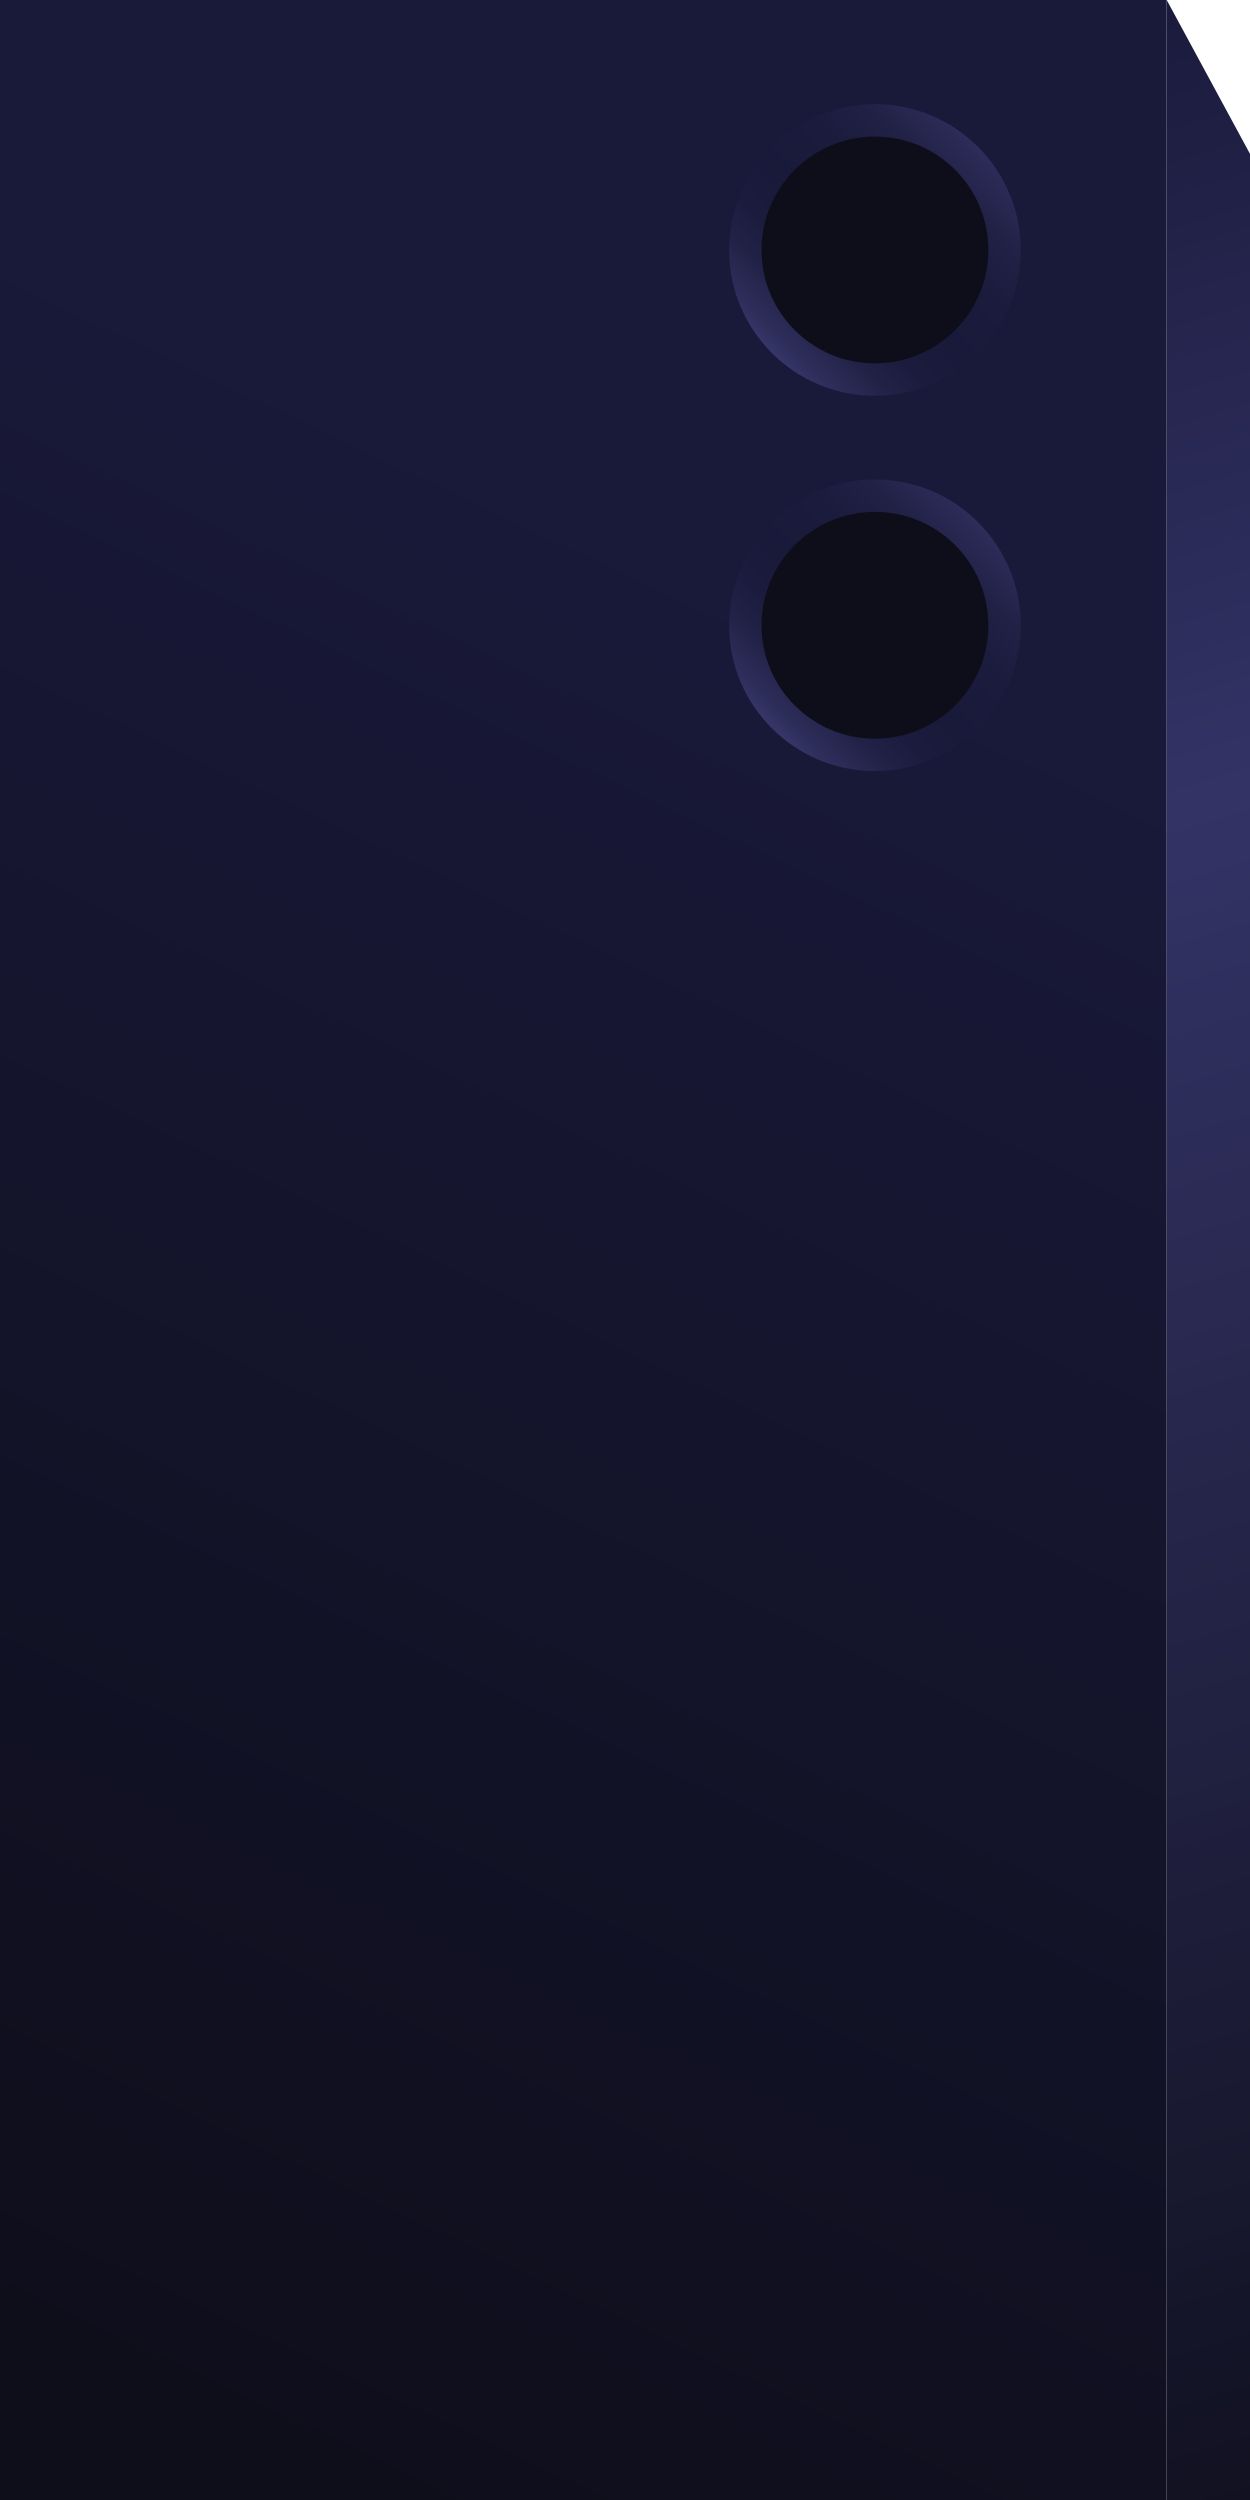
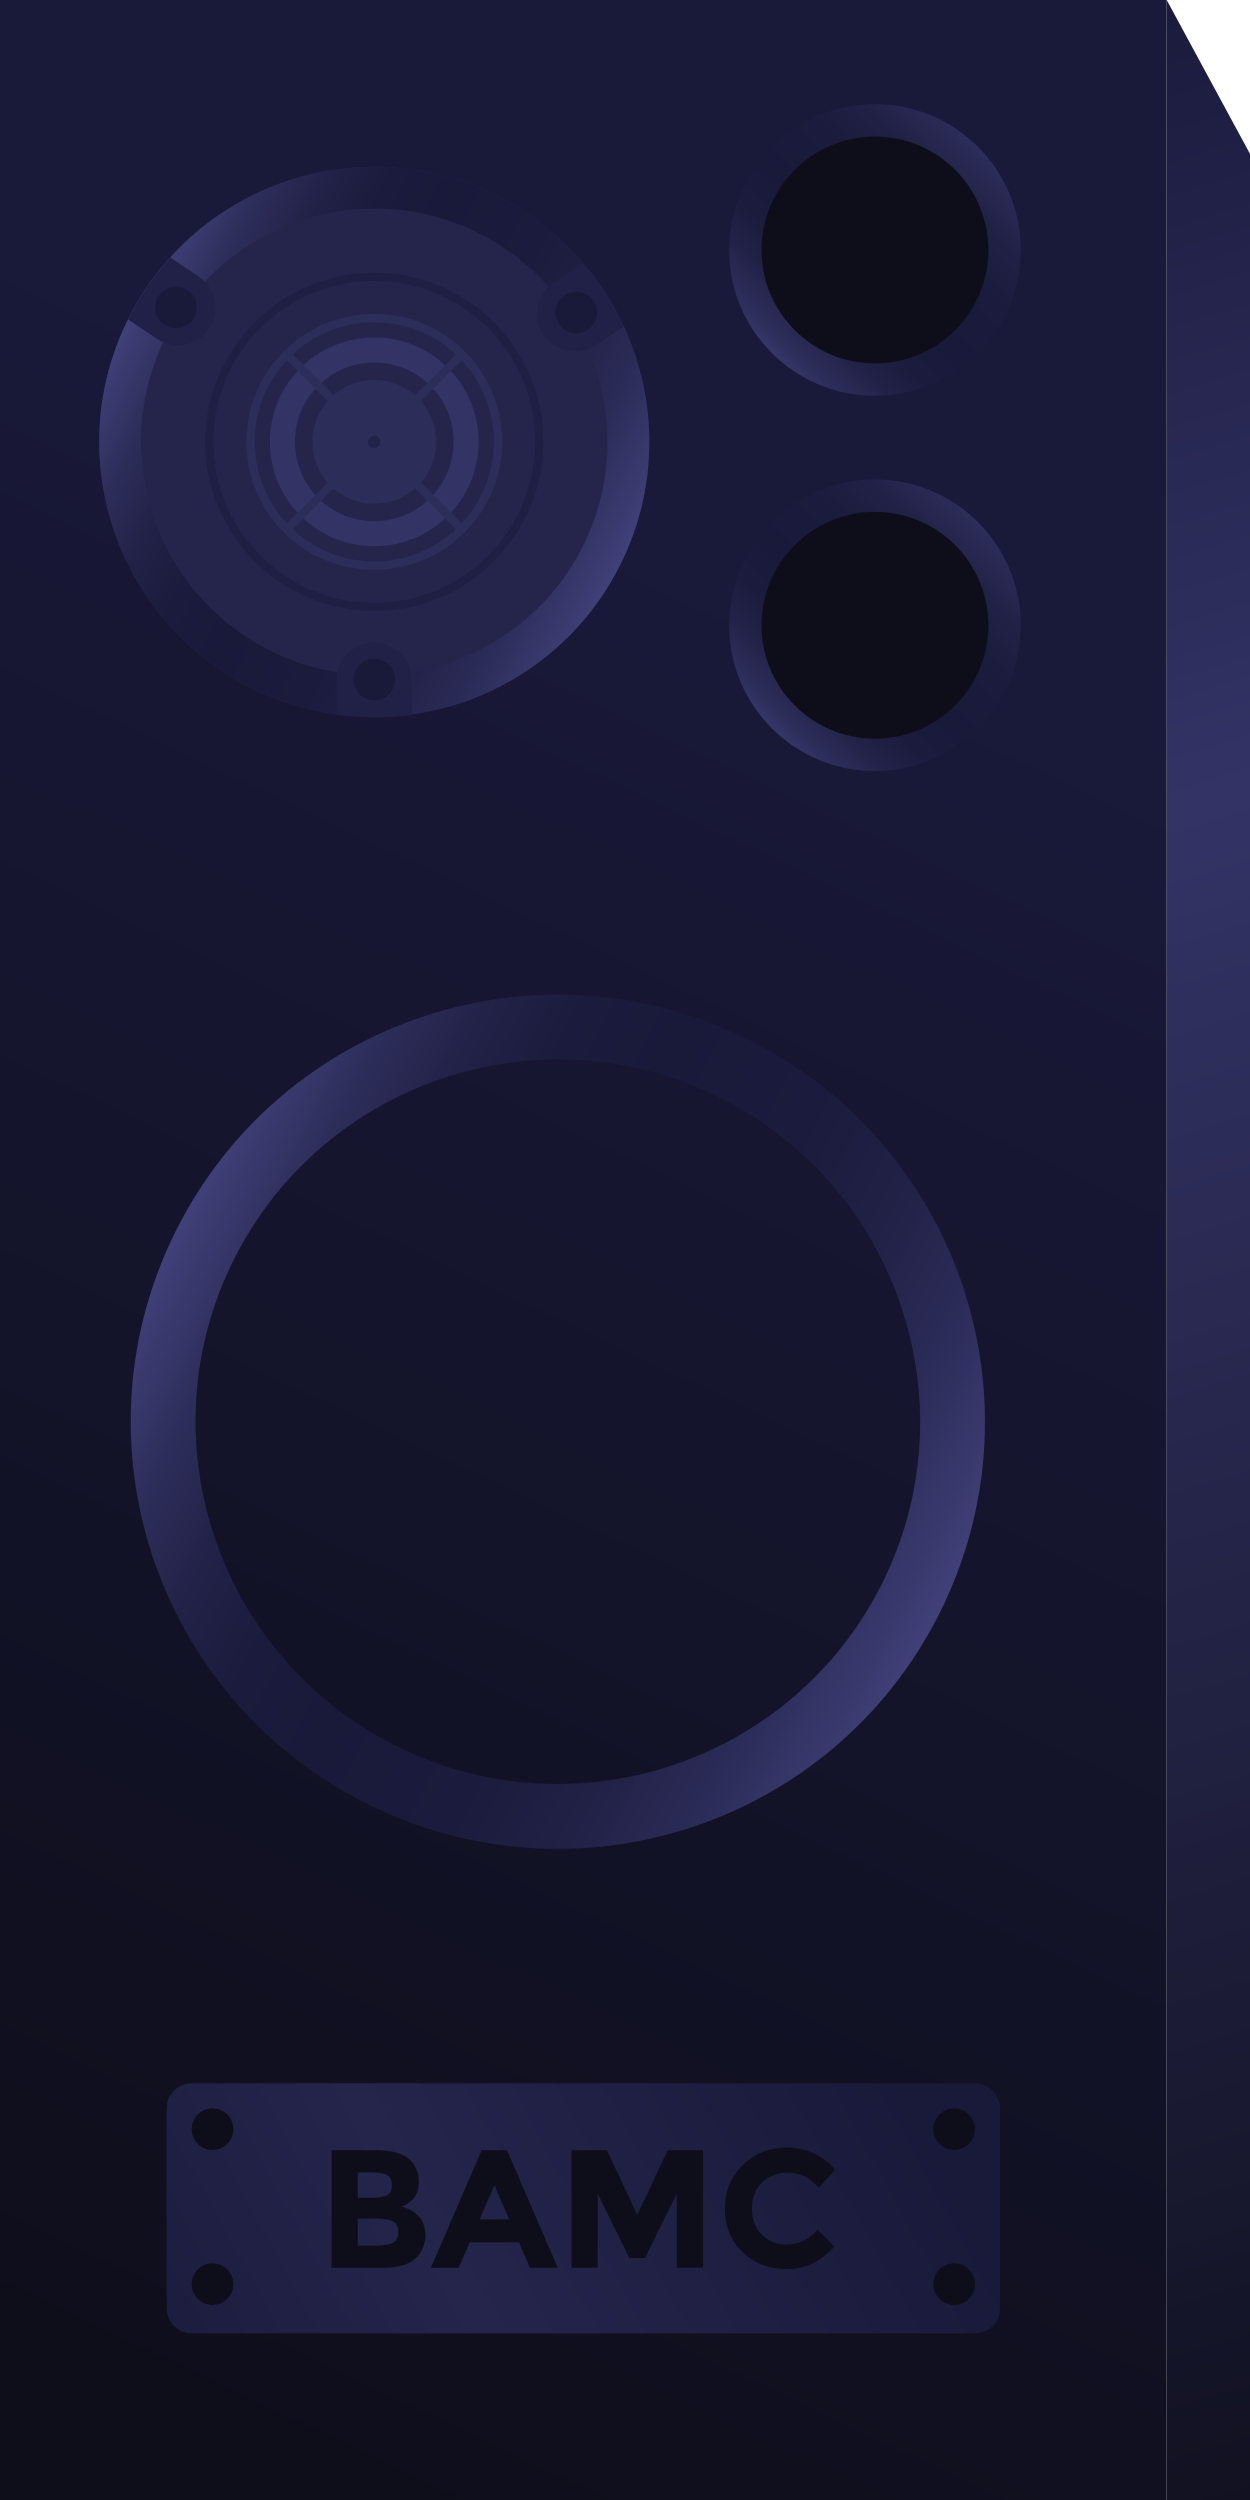
<svg xmlns="http://www.w3.org/2000/svg" version="1.1" id="Layer_1" x="0px" y="0px" width="150px" height="300px" viewBox="0 0 150 300" enable-background="new 0 0 150 300" xml:space="preserve">
-   <linearGradient id="SVGID_1_" gradientUnits="userSpaceOnUse" x1="51.698" y1="6.618" x2="-40.302" y2="307.286" gradientTransform="matrix(-1 0 0 1 150 0)">
+   <linearGradient id="SVGID_1_" gradientUnits="userSpaceOnUse" x1="51.698" y1="6.62" x2="-40.301" y2="307.286" gradientTransform="matrix(-1 0 0 1 150 0)">
    <stop offset="0" style="stop-color:#19193A" />
    <stop offset="0.314" style="stop-color:#333366" />
    <stop offset="1" style="stop-color:#0E0E1B" />
  </linearGradient>
  <polygon fill="url(#SVGID_1_)" points="150,18.468 150,300 140,300 140,0 140.003,0 " />
  <linearGradient id="SVGID_2_" gradientUnits="userSpaceOnUse" x1="22.233" y1="28.047" x2="142.233" y2="281.38" gradientTransform="matrix(-1 0 0 1 150 0)">
    <stop offset="0.175" style="stop-color:#19193A" />
    <stop offset="1" style="stop-color:#0E0E1B" />
  </linearGradient>
  <rect fill="url(#SVGID_2_)" width="140" height="300" />
  <circle fill="#0E0E1B" cx="104.993" cy="29.997" r="15" />
-   <linearGradient id="SVGID_3_" gradientUnits="userSpaceOnUse" x1="90.799" y1="44.191" x2="121.361" y2="13.629">
+   <linearGradient id="SVGID_3_" gradientUnits="userSpaceOnUse" x1="90.799" y1="44.191" x2="121.361" y2="13.63">
    <stop offset="0" style="stop-color:#41417A" />
    <stop offset="0.019" style="stop-color:#3D3D74" />
    <stop offset="0.111" style="stop-color:#2D2D5A" />
    <stop offset="0.206" style="stop-color:#222248" />
    <stop offset="0.306" style="stop-color:#1B1B3D" />
    <stop offset="0.419" style="stop-color:#19193A" />
    <stop offset="0.602" style="stop-color:#1B1B3D" />
    <stop offset="0.731" style="stop-color:#212146" />
    <stop offset="0.844" style="stop-color:#2A2A56" />
    <stop offset="0.948" style="stop-color:#38386C" />
    <stop offset="1" style="stop-color:#41417A" />
  </linearGradient>
  <path fill="url(#SVGID_3_)" d="M104.993,16.386c7.518,0,13.611,6.094,13.611,13.611s-6.094,13.611-13.611,13.611  c-7.517,0-13.611-6.094-13.611-13.611S97.477,16.386,104.993,16.386 M104.993,12.497c-9.649,0-17.5,7.85-17.5,17.5  s7.851,17.5,17.5,17.5s17.5-7.85,17.5-17.5S114.643,12.497,104.993,12.497L104.993,12.497z" />
  <circle fill="#0E0E1B" cx="104.993" cy="74.994" r="15" />
-   <linearGradient id="SVGID_4_" gradientUnits="userSpaceOnUse" x1="90.799" y1="89.227" x2="121.361" y2="58.665">
+   <linearGradient id="SVGID_4_" gradientUnits="userSpaceOnUse" x1="90.799" y1="89.227" x2="121.361" y2="58.666">
    <stop offset="0" style="stop-color:#41417A" />
    <stop offset="0.019" style="stop-color:#3D3D74" />
    <stop offset="0.111" style="stop-color:#2D2D5A" />
    <stop offset="0.206" style="stop-color:#222248" />
    <stop offset="0.306" style="stop-color:#1B1B3D" />
    <stop offset="0.419" style="stop-color:#19193A" />
    <stop offset="0.602" style="stop-color:#1B1B3D" />
    <stop offset="0.731" style="stop-color:#212146" />
    <stop offset="0.844" style="stop-color:#2A2A56" />
    <stop offset="0.948" style="stop-color:#38386C" />
    <stop offset="1" style="stop-color:#41417A" />
  </linearGradient>
  <path fill="url(#SVGID_4_)" d="M104.993,61.422c7.518,0,13.611,6.094,13.611,13.611s-6.094,13.611-13.611,13.611  c-7.517,0-13.611-6.094-13.611-13.611S97.477,61.422,104.993,61.422 M104.993,57.533c-9.649,0-17.5,7.85-17.5,17.5  s7.851,17.5,17.5,17.5s17.5-7.85,17.5-17.5S114.643,57.533,104.993,57.533L104.993,57.533z" />
+   <g>
+     <linearGradient id="SVGID_5_" gradientUnits="userSpaceOnUse" x1="12.725" y1="296.213" x2="105.48" y2="245.661">
+       <stop offset="0.009" style="stop-color:#19193A" />
+       <stop offset="0.452" style="stop-color:#25254C" />
+       <stop offset="1" style="stop-color:#19193A" />
+     </linearGradient>
+     <path fill="url(#SVGID_5_)" d="M120,276.999c0,1.65-1.35,3-3,3H23c-1.65,0-3-1.35-3-3v-24c0-1.65,1.35-3,3-3h94c1.65,0,3,1.35,3,3   V276.999z" />
+   </g>
+   <circle fill="#0E0E1B" cx="25.503" cy="255.502" r="2.5" />
+   <circle fill="#0E0E1B" cx="25.503" cy="274.098" r="2.5" />
+   <circle fill="#0E0E1B" cx="114.497" cy="255.502" r="2.5" />
+   <circle fill="#0E0E1B" cx="114.497" cy="274.098" r="2.5" />
+   <g>
+     <path fill="#0E0E1B" d="M45.969,272.135h-6.177v-14.109h5.49c0.955,0,1.78,0.113,2.473,0.344c0.693,0.229,1.214,0.537,1.564,0.928   c0.633,0.727,0.949,1.548,0.949,2.463c0,1.104-0.356,1.925-1.069,2.462c-0.242,0.189-0.411,0.308-0.504,0.354   c-0.094,0.048-0.263,0.125-0.505,0.231c0.875,0.189,1.571,0.583,2.089,1.182c0.518,0.6,0.777,1.342,0.777,2.23   c0,0.982-0.336,1.852-1.009,2.604C49.266,271.698,47.906,272.135,45.969,272.135z M42.94,263.737h1.494   c0.875,0,1.524-0.094,1.948-0.282c0.424-0.188,0.636-0.595,0.636-1.221s-0.196-1.04-0.586-1.242s-1.05-0.302-1.978-0.302H42.94   V263.737z M42.94,269.471h2.16c0.901,0,1.578-0.111,2.029-0.334c0.451-0.222,0.676-0.658,0.676-1.311   c0-0.653-0.239-1.084-0.716-1.293c-0.478-0.208-1.242-0.312-2.292-0.312H42.94V269.471z" />
+     <path fill="#0E0E1B" d="M63.59,272.135l-1.312-3.047h-5.915l-1.312,3.047h-3.351l6.096-14.109h3.048l6.096,14.109H63.59z    M59.332,262.225l-1.777,4.097h3.533L59.332,262.225z" />
+     <path fill="#0E0E1B" d="M81.213,263.253l-3.815,7.711h-1.877l-3.795-7.711v8.882h-3.148v-14.109h4.259l3.634,7.751l3.653-7.751   h4.239v14.109h-3.149V263.253z" />
+     <path fill="#0E0E1B" d="M94.312,269.349c1.547,0,2.813-0.61,3.795-1.836l2.018,2.079c-1.602,1.804-3.488,2.704-5.662,2.704   s-3.964-0.685-5.369-2.058c-1.407-1.374-2.11-3.105-2.11-5.198s0.717-3.839,2.15-5.238c1.433-1.399,3.185-2.1,5.258-2.1   c2.314,0,4.252,0.882,5.813,2.645l-1.958,2.22c-0.997-1.237-2.234-1.856-3.714-1.856c-1.185,0-2.197,0.388-3.038,1.161   c-0.841,0.774-1.262,1.815-1.262,3.128s0.396,2.365,1.191,3.159C92.221,268.953,93.183,269.349,94.312,269.349z" />
+   </g>
+   <linearGradient id="SVGID_6_" gradientUnits="userSpaceOnUse" x1="87.714" y1="236.63" x2="190.2" y2="236.63" gradientTransform="matrix(0.8919 0.4523 -0.4523 0.8919 50.0461 -103.2812)">
+     <stop offset="0" style="stop-color:#41417A" />
+     <stop offset="0.019" style="stop-color:#3D3D74" />
+     <stop offset="0.111" style="stop-color:#2D2D5A" />
+     <stop offset="0.206" style="stop-color:#222248" />
+     <stop offset="0.306" style="stop-color:#1B1B3D" />
+     <stop offset="0.419" style="stop-color:#19193A" />
+     <stop offset="0.602" style="stop-color:#1B1B3D" />
+     <stop offset="0.731" style="stop-color:#212146" />
+     <stop offset="0.844" style="stop-color:#2A2A56" />
+     <stop offset="0.948" style="stop-color:#38386C" />
+     <stop offset="1" style="stop-color:#41417A" />
+   </linearGradient>
+   <path fill="url(#SVGID_6_)" d="M86.607,131.835c21.383,10.844,29.956,37.061,19.112,58.443  c-10.846,21.381-37.063,29.952-58.444,19.108c-21.381-10.845-29.954-37.062-19.11-58.443  C39.009,129.562,65.226,120.99,86.607,131.835 M90.12,124.909c-25.24-12.801-56.077-2.716-68.879,22.523  c-12.801,25.24-2.718,56.079,22.522,68.88c25.24,12.802,56.077,2.716,68.88-22.523C125.443,168.548,115.36,137.711,90.12,124.909  L90.12,124.909z" />
+   <circle fill="#25254C" cx="44.91" cy="53.023" r="33" />
+   <circle fill="#2C2D58" cx="44.91" cy="53.023" r="7.425" />
+   <circle fill="none" stroke="#333366" stroke-width="3" stroke-miterlimit="10" cx="44.91" cy="53.023" r="11.022" />
+   <linearGradient id="SVGID_7_" gradientUnits="userSpaceOnUse" x1="33.121" y1="141.725" x2="99.121" y2="141.725" gradientTransform="matrix(0.8919 0.4523 -0.4523 0.8919 50.0461 -103.2812)">
+     <stop offset="0" style="stop-color:#41417A" />
+     <stop offset="0.019" style="stop-color:#3D3D74" />
+     <stop offset="0.111" style="stop-color:#2D2D5A" />
+     <stop offset="0.206" style="stop-color:#222248" />
+     <stop offset="0.306" style="stop-color:#1B1B3D" />
+     <stop offset="0.419" style="stop-color:#19193A" />
+     <stop offset="0.602" style="stop-color:#1B1B3D" />
+     <stop offset="0.731" style="stop-color:#212146" />
+     <stop offset="0.844" style="stop-color:#2A2A56" />
+     <stop offset="0.948" style="stop-color:#38386C" />
+     <stop offset="1" style="stop-color:#41417A" />
+   </linearGradient>
+   <path fill="url(#SVGID_7_)" d="M57.575,28.052c13.771,6.983,19.291,23.867,12.308,37.637c-6.984,13.77-23.868,19.29-37.638,12.306  c-13.77-6.983-19.29-23.867-12.307-37.637C26.922,26.588,43.806,21.068,57.575,28.052 M59.837,23.591  c-16.255-8.244-36.113-1.749-44.357,14.505C7.235,54.351,13.729,74.21,29.983,82.455c16.255,8.244,36.114,1.749,44.358-14.505  C82.585,51.695,76.092,31.836,59.837,23.591L59.837,23.591z" />
+   <circle opacity="0.5" fill="none" stroke="#19193A" stroke-miterlimit="10" cx="44.91" cy="53.023" r="19.8" />
+   <circle fill="none" stroke="#2C2D58" stroke-miterlimit="10" cx="44.91" cy="53.023" r="14.85" />
+   <path fill="#212147" d="M49.412,85.795c0-1.628,0-3.289,0-4.205c0.001-2.484-2.016-4.5-4.502-4.5c-2.485,0-4.501,2.016-4.501,4.5  c0,0.906,0,2.541,0,4.152C43.411,86.175,46.44,86.186,49.412,85.795z" />
+   <path fill="#212147" d="M70.012,31.613c-1.366,0.887-2.758,1.791-3.526,2.29c-2.084,1.353-2.676,4.142-1.322,6.227  s4.143,2.677,6.226,1.324c0.761-0.494,2.131-1.384,3.482-2.262C73.599,36.439,71.958,33.893,70.012,31.613z" />
+   <path fill="#212147" d="M15.367,38.337c1.353,0.908,2.729,1.833,3.49,2.345c2.062,1.386,4.859,0.835,6.246-1.228  s0.837-4.861-1.225-6.246c-0.753-0.506-2.109-1.417-3.447-2.315C18.398,33.144,16.7,35.652,15.367,38.337z" />
+   <circle fill="#19193A" cx="69.151" cy="37.507" r="2.5" />
+   <circle fill="#19193A" cx="21.113" cy="36.896" r="2.5" />
+   <circle fill="#19193A" cx="44.909" cy="81.542" r="2.5" />
+   <line fill="none" stroke="#2C2D58" stroke-miterlimit="10" x1="34.409" y1="42.521" x2="55.41" y2="63.522" />
+   <line fill="none" stroke="#2C2D58" stroke-miterlimit="10" x1="34.409" y1="63.523" x2="55.41" y2="42.522" />
+   <circle opacity="0.5" fill="#19193A" cx="44.91" cy="53.023" r="0.742" />
</svg>
